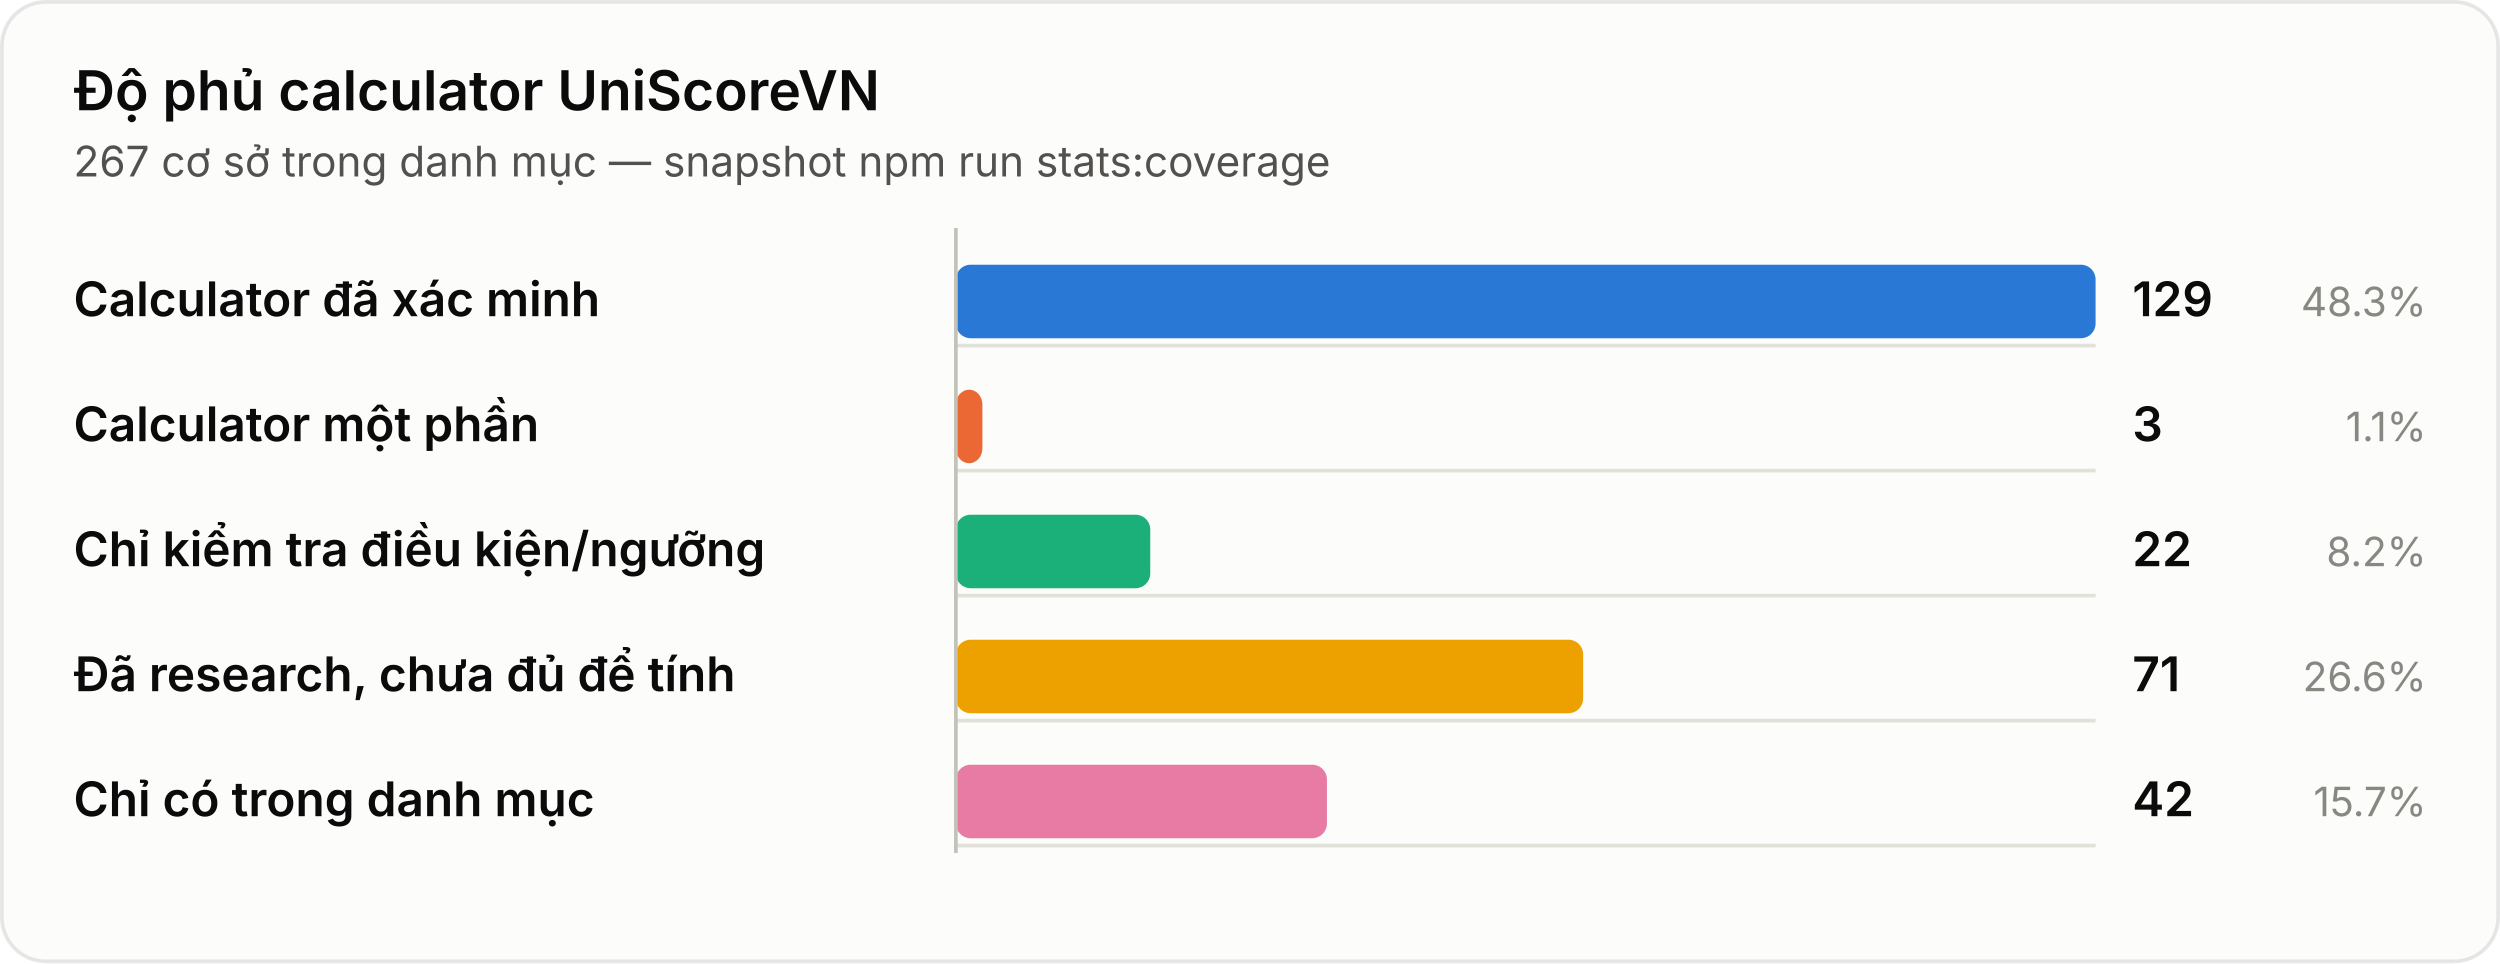
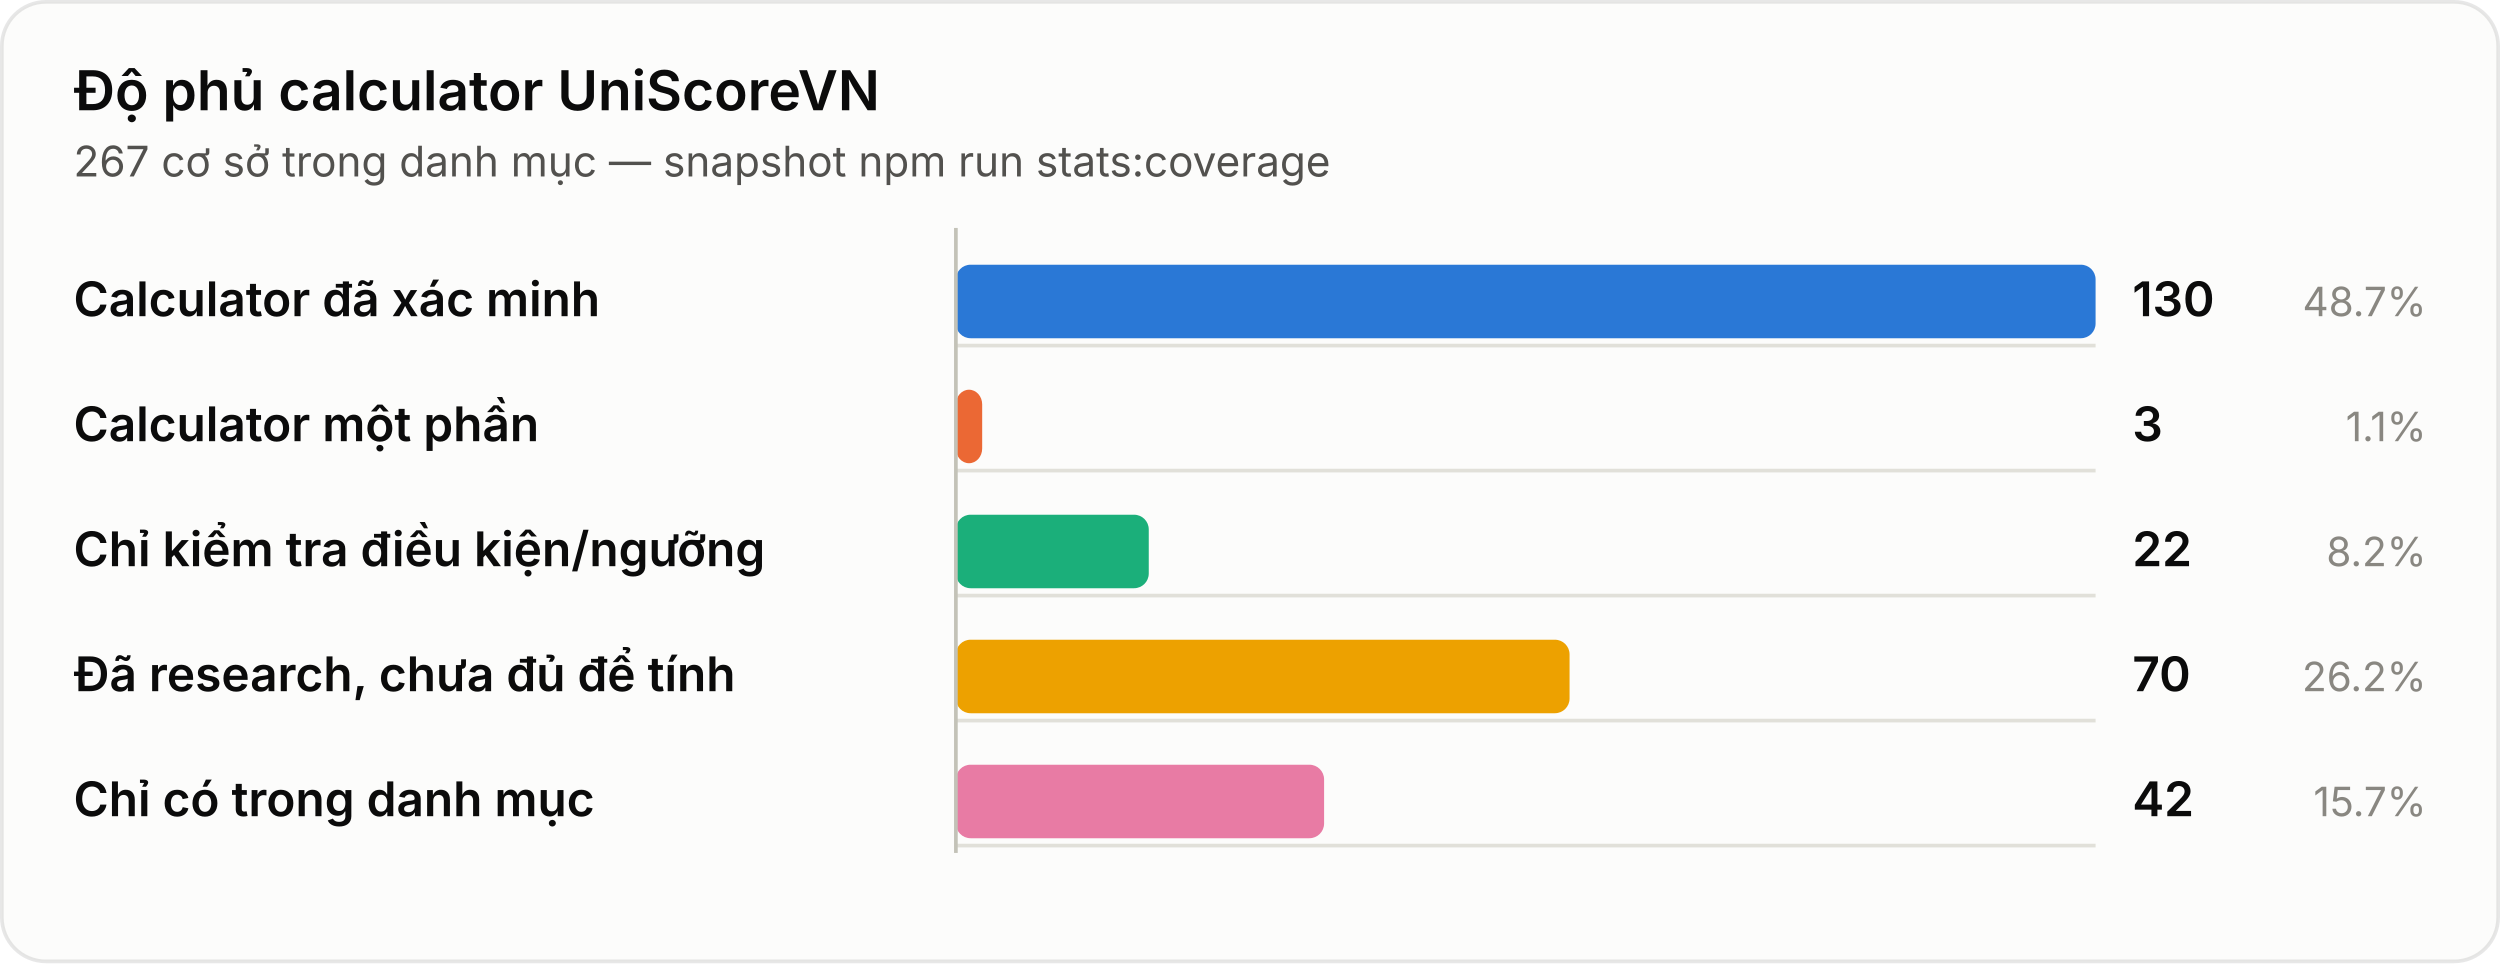
<svg xmlns="http://www.w3.org/2000/svg" width="680" height="262" viewBox="0 0 680 262" font-family="system-ui, -apple-system, Segoe UI, sans-serif">
  <rect x="0.5" y="0.5" width="679" height="261" rx="12" fill="#fcfcfb" stroke="rgba(11,11,11,0.10)" />
  <text x="20" y="30" font-size="15" font-weight="600" fill="#0b0b0b">Độ phủ calculator UniScoreVN</text>
  <text x="20" y="48" font-size="11.5" fill="#52514e">267 cơ sở trong danh mục — snapshot npm run stats:coverage</text>
  <g transform="translate(20, 10)">
    <text x="0" y="76" font-size="13" font-weight="600" fill="#0b0b0b">Calculator đã xác minh</text>
    <line x1="240" y1="84" x2="550" y2="84" stroke="#e1e0d9" stroke-width="1" />
    <rect x="240" y="62" width="310" height="20" rx="4" fill="#2a78d6" />
-     <text x="560" y="76" font-size="13" font-weight="600" fill="#0b0b0b" text-anchor="start">129</text>
-     <text x="640" y="76" font-size="11" fill="#898781" text-anchor="end">48.3%</text>
+     <text x="560" y="76" font-size="13" font-weight="600" fill="#0b0b0b" text-anchor="start">130</text>
+     <text x="640" y="76" font-size="11" fill="#898781" text-anchor="end">48.7%</text>
    <text x="0" y="110" font-size="13" font-weight="600" fill="#0b0b0b">Calculator một phần</text>
    <line x1="240" y1="118" x2="550" y2="118" stroke="#e1e0d9" stroke-width="1" />
-     <rect x="240" y="96" width="7.209" height="20" rx="4" fill="#eb6834" />
+     <rect x="240" y="96" width="7.154" height="20" rx="4" fill="#eb6834" />
    <text x="560" y="110" font-size="13" font-weight="600" fill="#0b0b0b" text-anchor="start">3</text>
    <text x="640" y="110" font-size="11" fill="#898781" text-anchor="end">1.1%</text>
    <text x="0" y="144" font-size="13" font-weight="600" fill="#0b0b0b">Chỉ kiểm tra điều kiện/ngưỡng</text>
    <line x1="240" y1="152" x2="550" y2="152" stroke="#e1e0d9" stroke-width="1" />
-     <rect x="240" y="130" width="52.868" height="20" rx="4" fill="#1baf7a" />
+     <rect x="240" y="130" width="52.462" height="20" rx="4" fill="#1baf7a" />
    <text x="560" y="144" font-size="13" font-weight="600" fill="#0b0b0b" text-anchor="start">22</text>
    <text x="640" y="144" font-size="11" fill="#898781" text-anchor="end">8.2%</text>
    <text x="0" y="178" font-size="13" font-weight="600" fill="#0b0b0b">Đã research, chưa đủ để tính</text>
    <line x1="240" y1="186" x2="550" y2="186" stroke="#e1e0d9" stroke-width="1" />
-     <rect x="240" y="164" width="170.62" height="20" rx="4" fill="#eda100" />
-     <text x="560" y="178" font-size="13" font-weight="600" fill="#0b0b0b" text-anchor="start">71</text>
-     <text x="640" y="178" font-size="11" fill="#898781" text-anchor="end">26.6%</text>
+     <rect x="240" y="164" width="166.923" height="20" rx="4" fill="#eda100" />
+     <text x="560" y="178" font-size="13" font-weight="600" fill="#0b0b0b" text-anchor="start">70</text>
+     <text x="640" y="178" font-size="11" fill="#898781" text-anchor="end">26.2%</text>
    <text x="0" y="212" font-size="13" font-weight="600" fill="#0b0b0b">Chỉ có trong danh mục</text>
    <line x1="240" y1="220" x2="550" y2="220" stroke="#e1e0d9" stroke-width="1" />
-     <rect x="240" y="198" width="100.93" height="20" rx="4" fill="#e87ba4" />
+     <rect x="240" y="198" width="100.154" height="20" rx="4" fill="#e87ba4" />
    <text x="560" y="212" font-size="13" font-weight="600" fill="#0b0b0b" text-anchor="start">42</text>
    <text x="640" y="212" font-size="11" fill="#898781" text-anchor="end">15.7%</text>
    <line x1="240" y1="52" x2="240" y2="222" stroke="#c3c2b7" stroke-width="1" />
  </g>
</svg>
